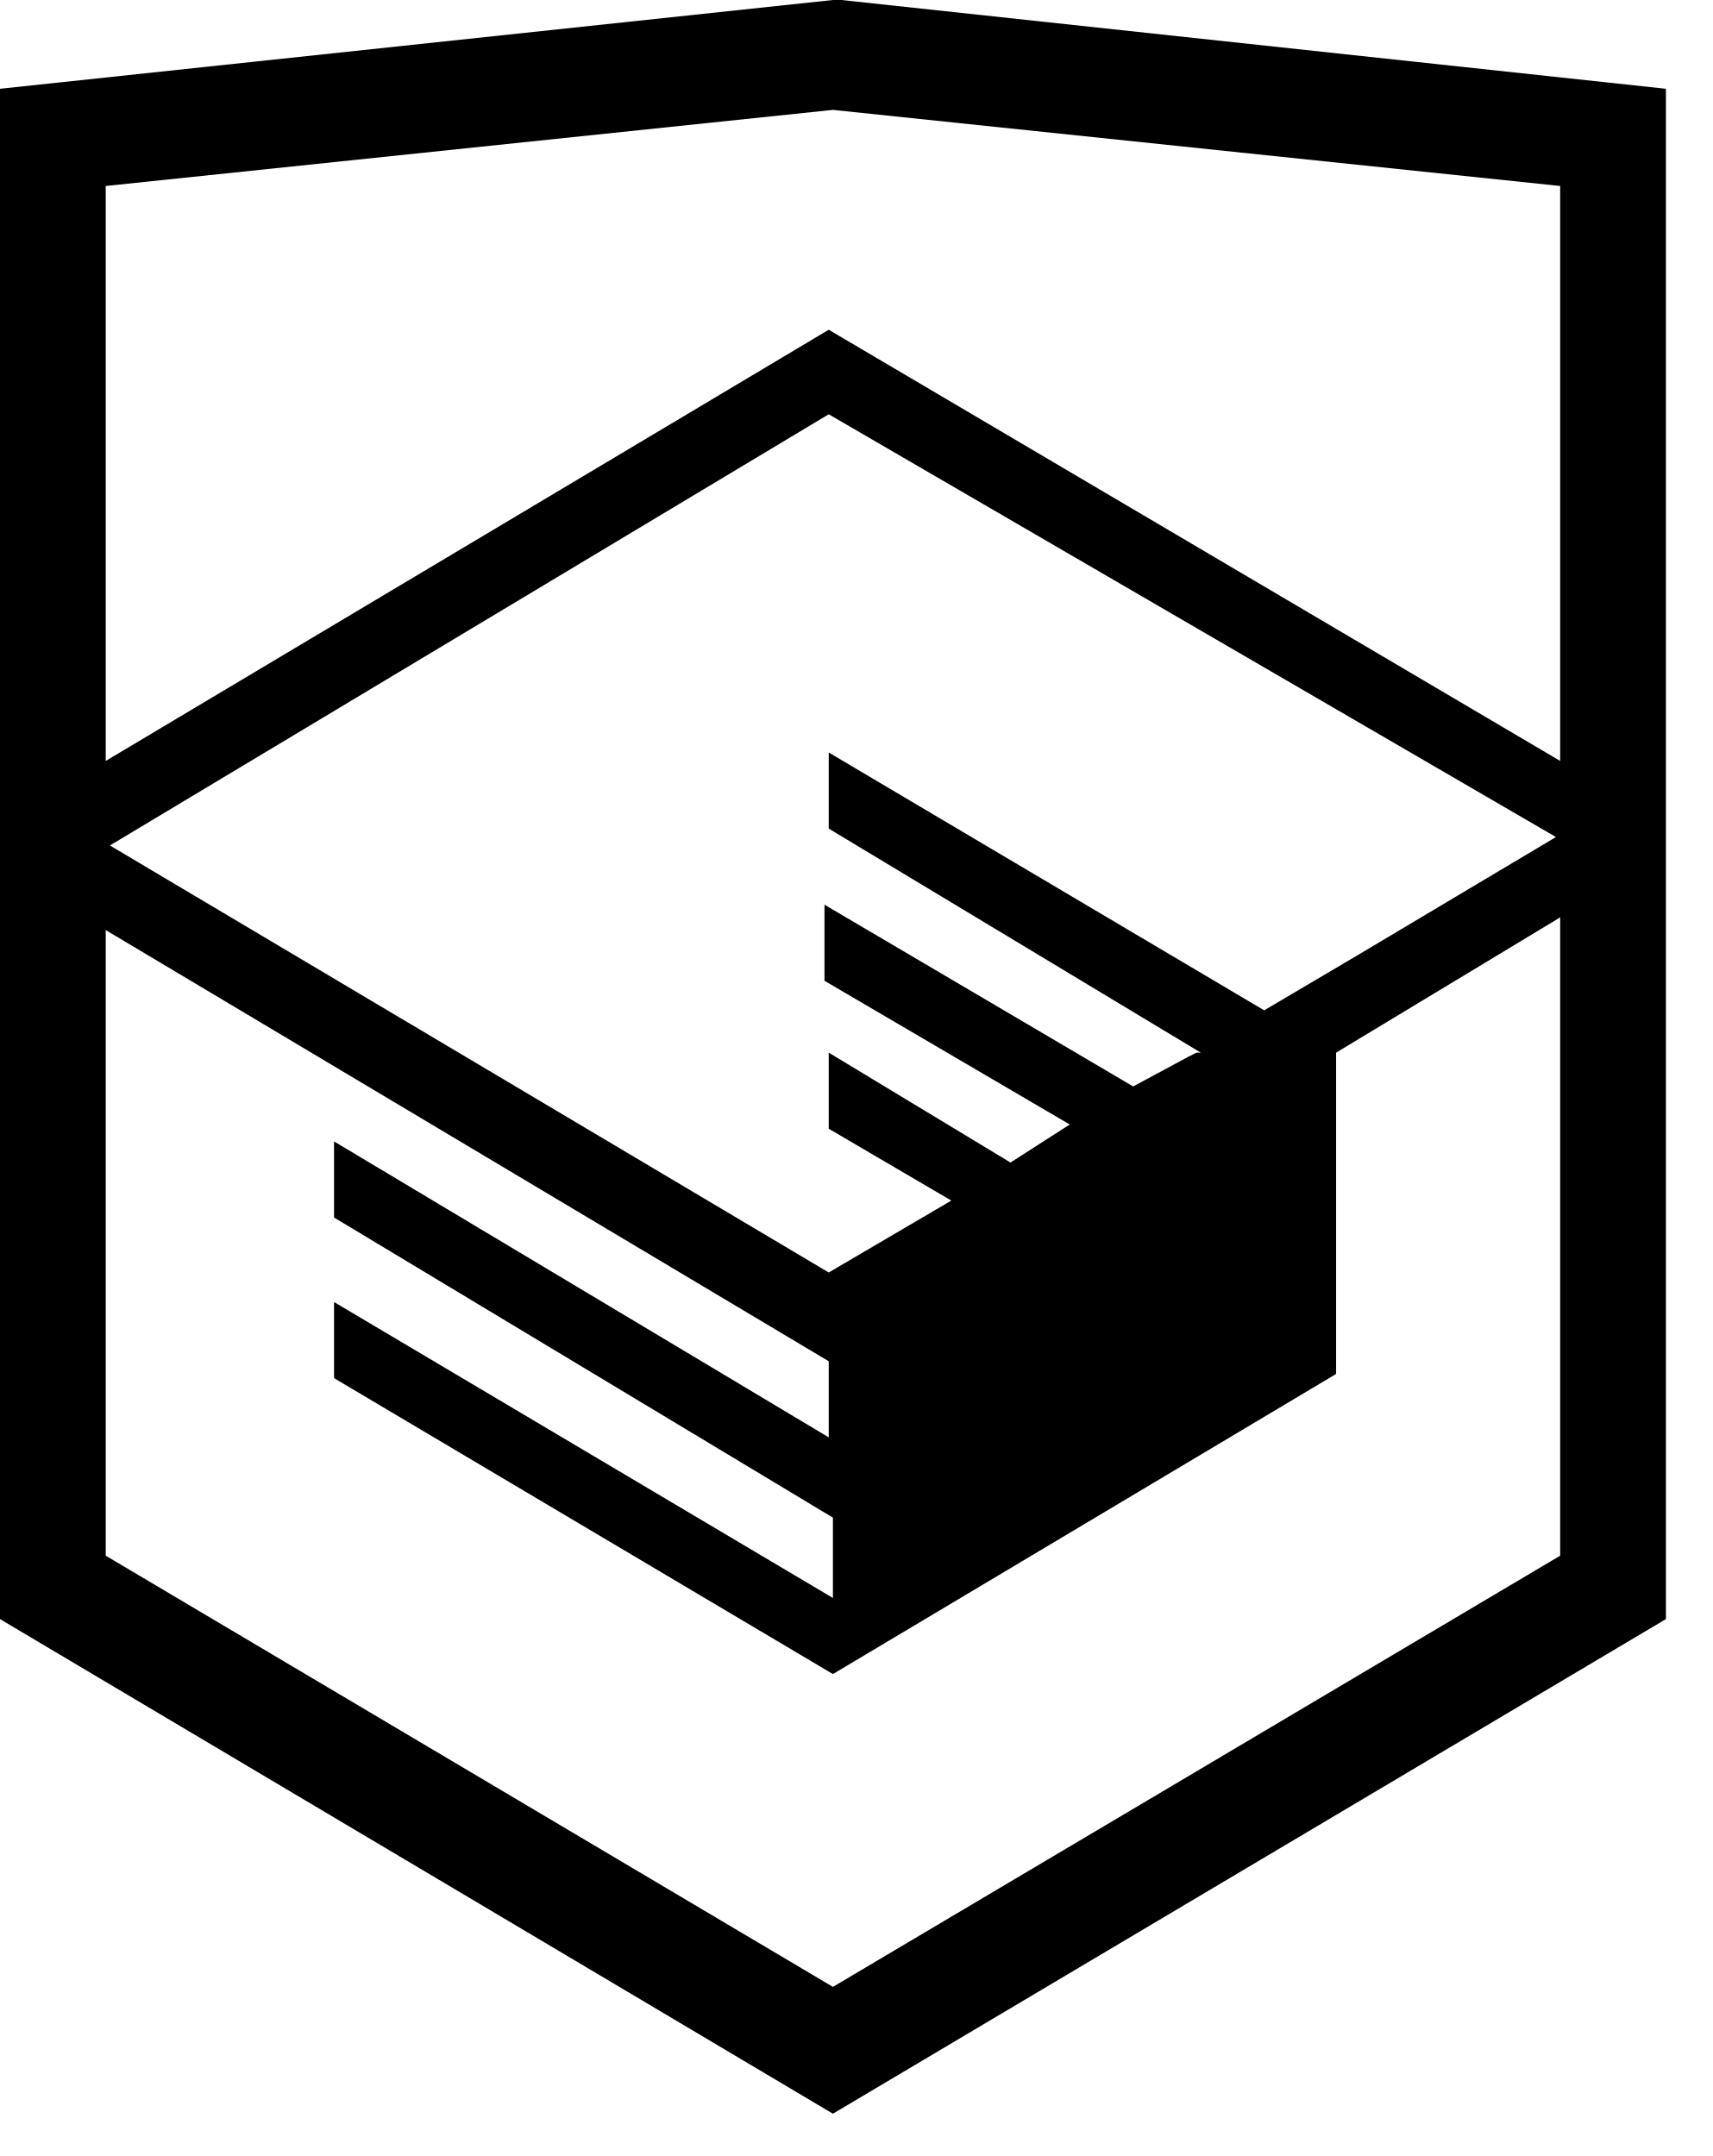
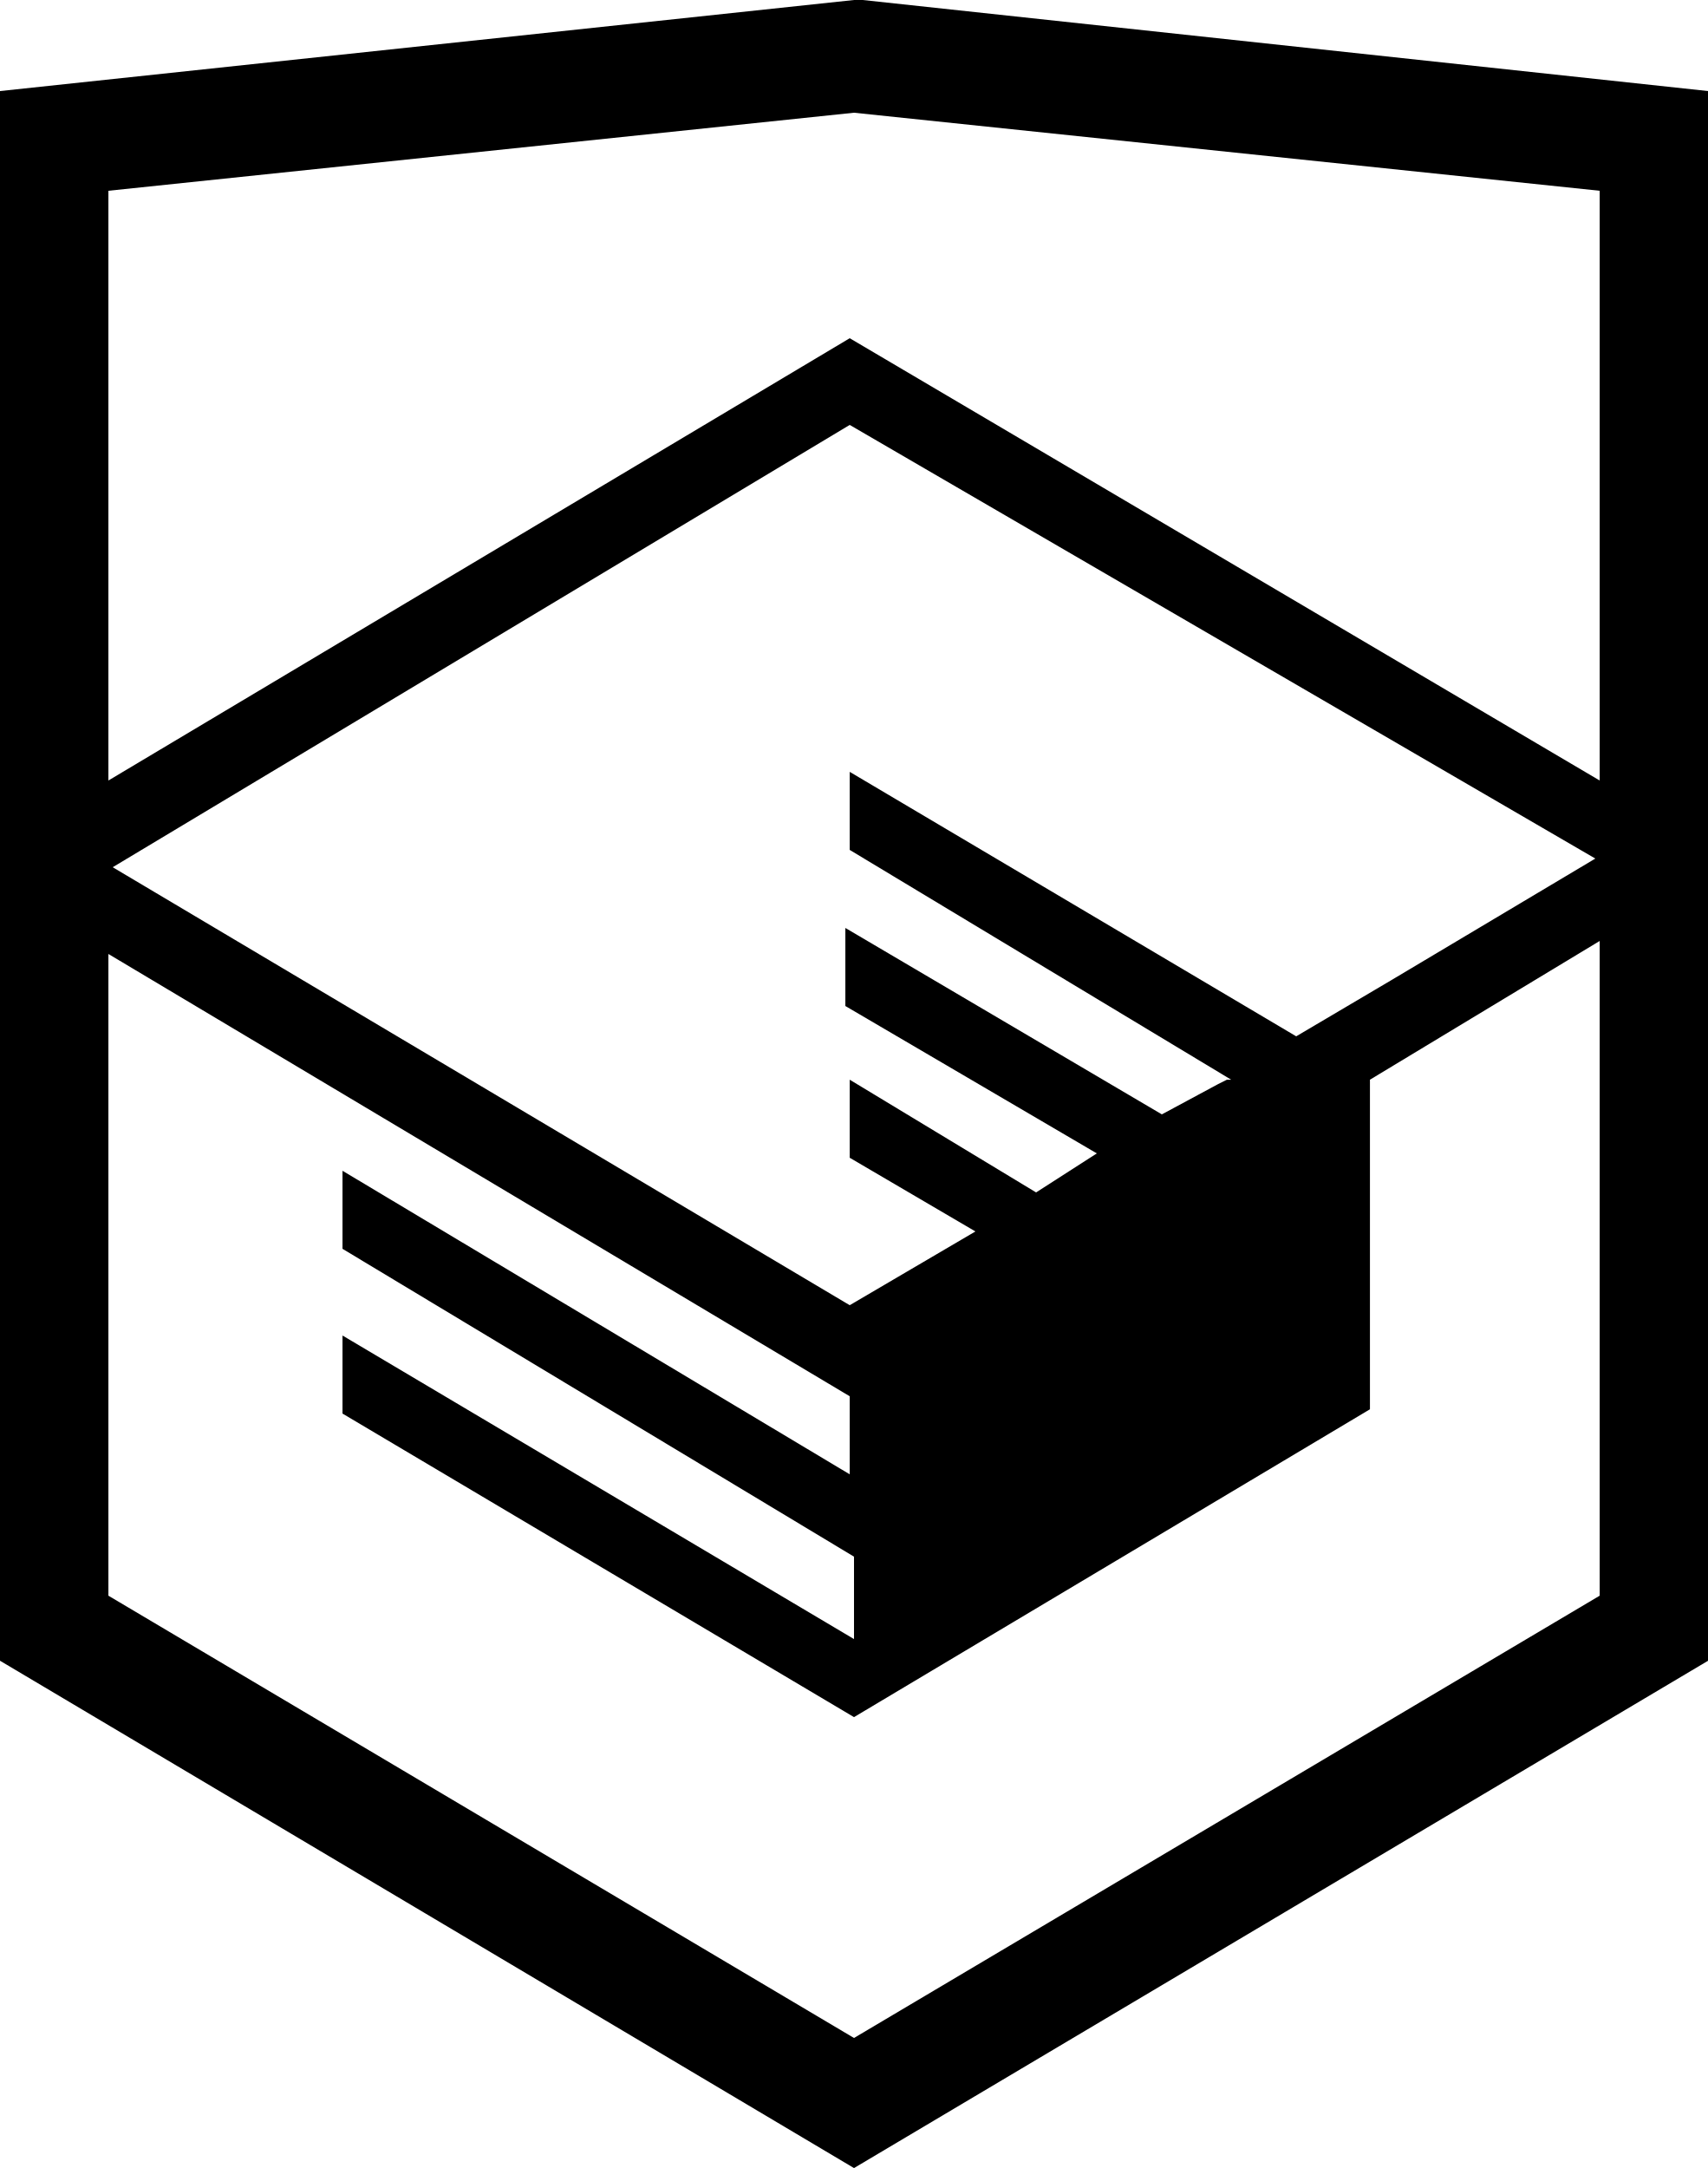
- <svg xmlns="http://www.w3.org/2000/svg" width="27" height="34" viewBox="0 0 27 34" fill="none">
-   <path d="M13.267 0H13.133L0 1.4V25.533L13.133 33.333L26.267 25.533V1.4L13.267 0ZM24.6 24.533L13.133 31.333L1.667 24.533V14.667L13.067 21.467V22.667L5.267 18V19.2L13.133 23.933V25.2L5.267 20.533V21.733L13.133 26.4L21.067 21.667V16.6L24.6 14.467V24.533ZM24.533 13.2L21.4 15.067L19.933 15.933L13.067 11.867V13.067L18.933 16.6H18.867L18.733 16.667L17.867 17.133L13 14.267V15.467L16.867 17.733L15.933 18.333L13.067 16.6V17.8L15 18.933L13.067 20.067L1.733 13.333L13.067 6.533L24.533 13.2ZM24.6 12L13.067 5.2L1.667 12V2.933L13.133 1.733L24.6 2.933V12Z" fill="black" />
+ <svg xmlns="http://www.w3.org/2000/svg">
+   <path d="M13.267 0H13.133L0 1.4V25.533L13.133 33.333L26.267 25.533V1.4L13.267 0ZM24.6 24.533L13.133 31.333L1.667 24.533V14.667L13.067 21.467V22.667L5.267 18V19.2L13.133 23.933V25.2L5.267 20.533V21.733L13.133 26.4L21.067 21.667V16.6L24.6 14.467V24.533ZM24.533 13.2L21.4 15.067L19.933 15.933L13.067 11.867V13.067L18.933 16.6H18.867L18.733 16.667L17.867 17.133L13 14.267V15.467L16.867 17.733L15.933 18.333L13.067 16.6V17.8L15 18.933L13.067 20.067L1.733 13.333L13.067 6.533L24.533 13.2ZM24.6 12L13.067 5.2L1.667 12V2.933L13.133 1.733L24.6 2.933V12Z" />
</svg>
